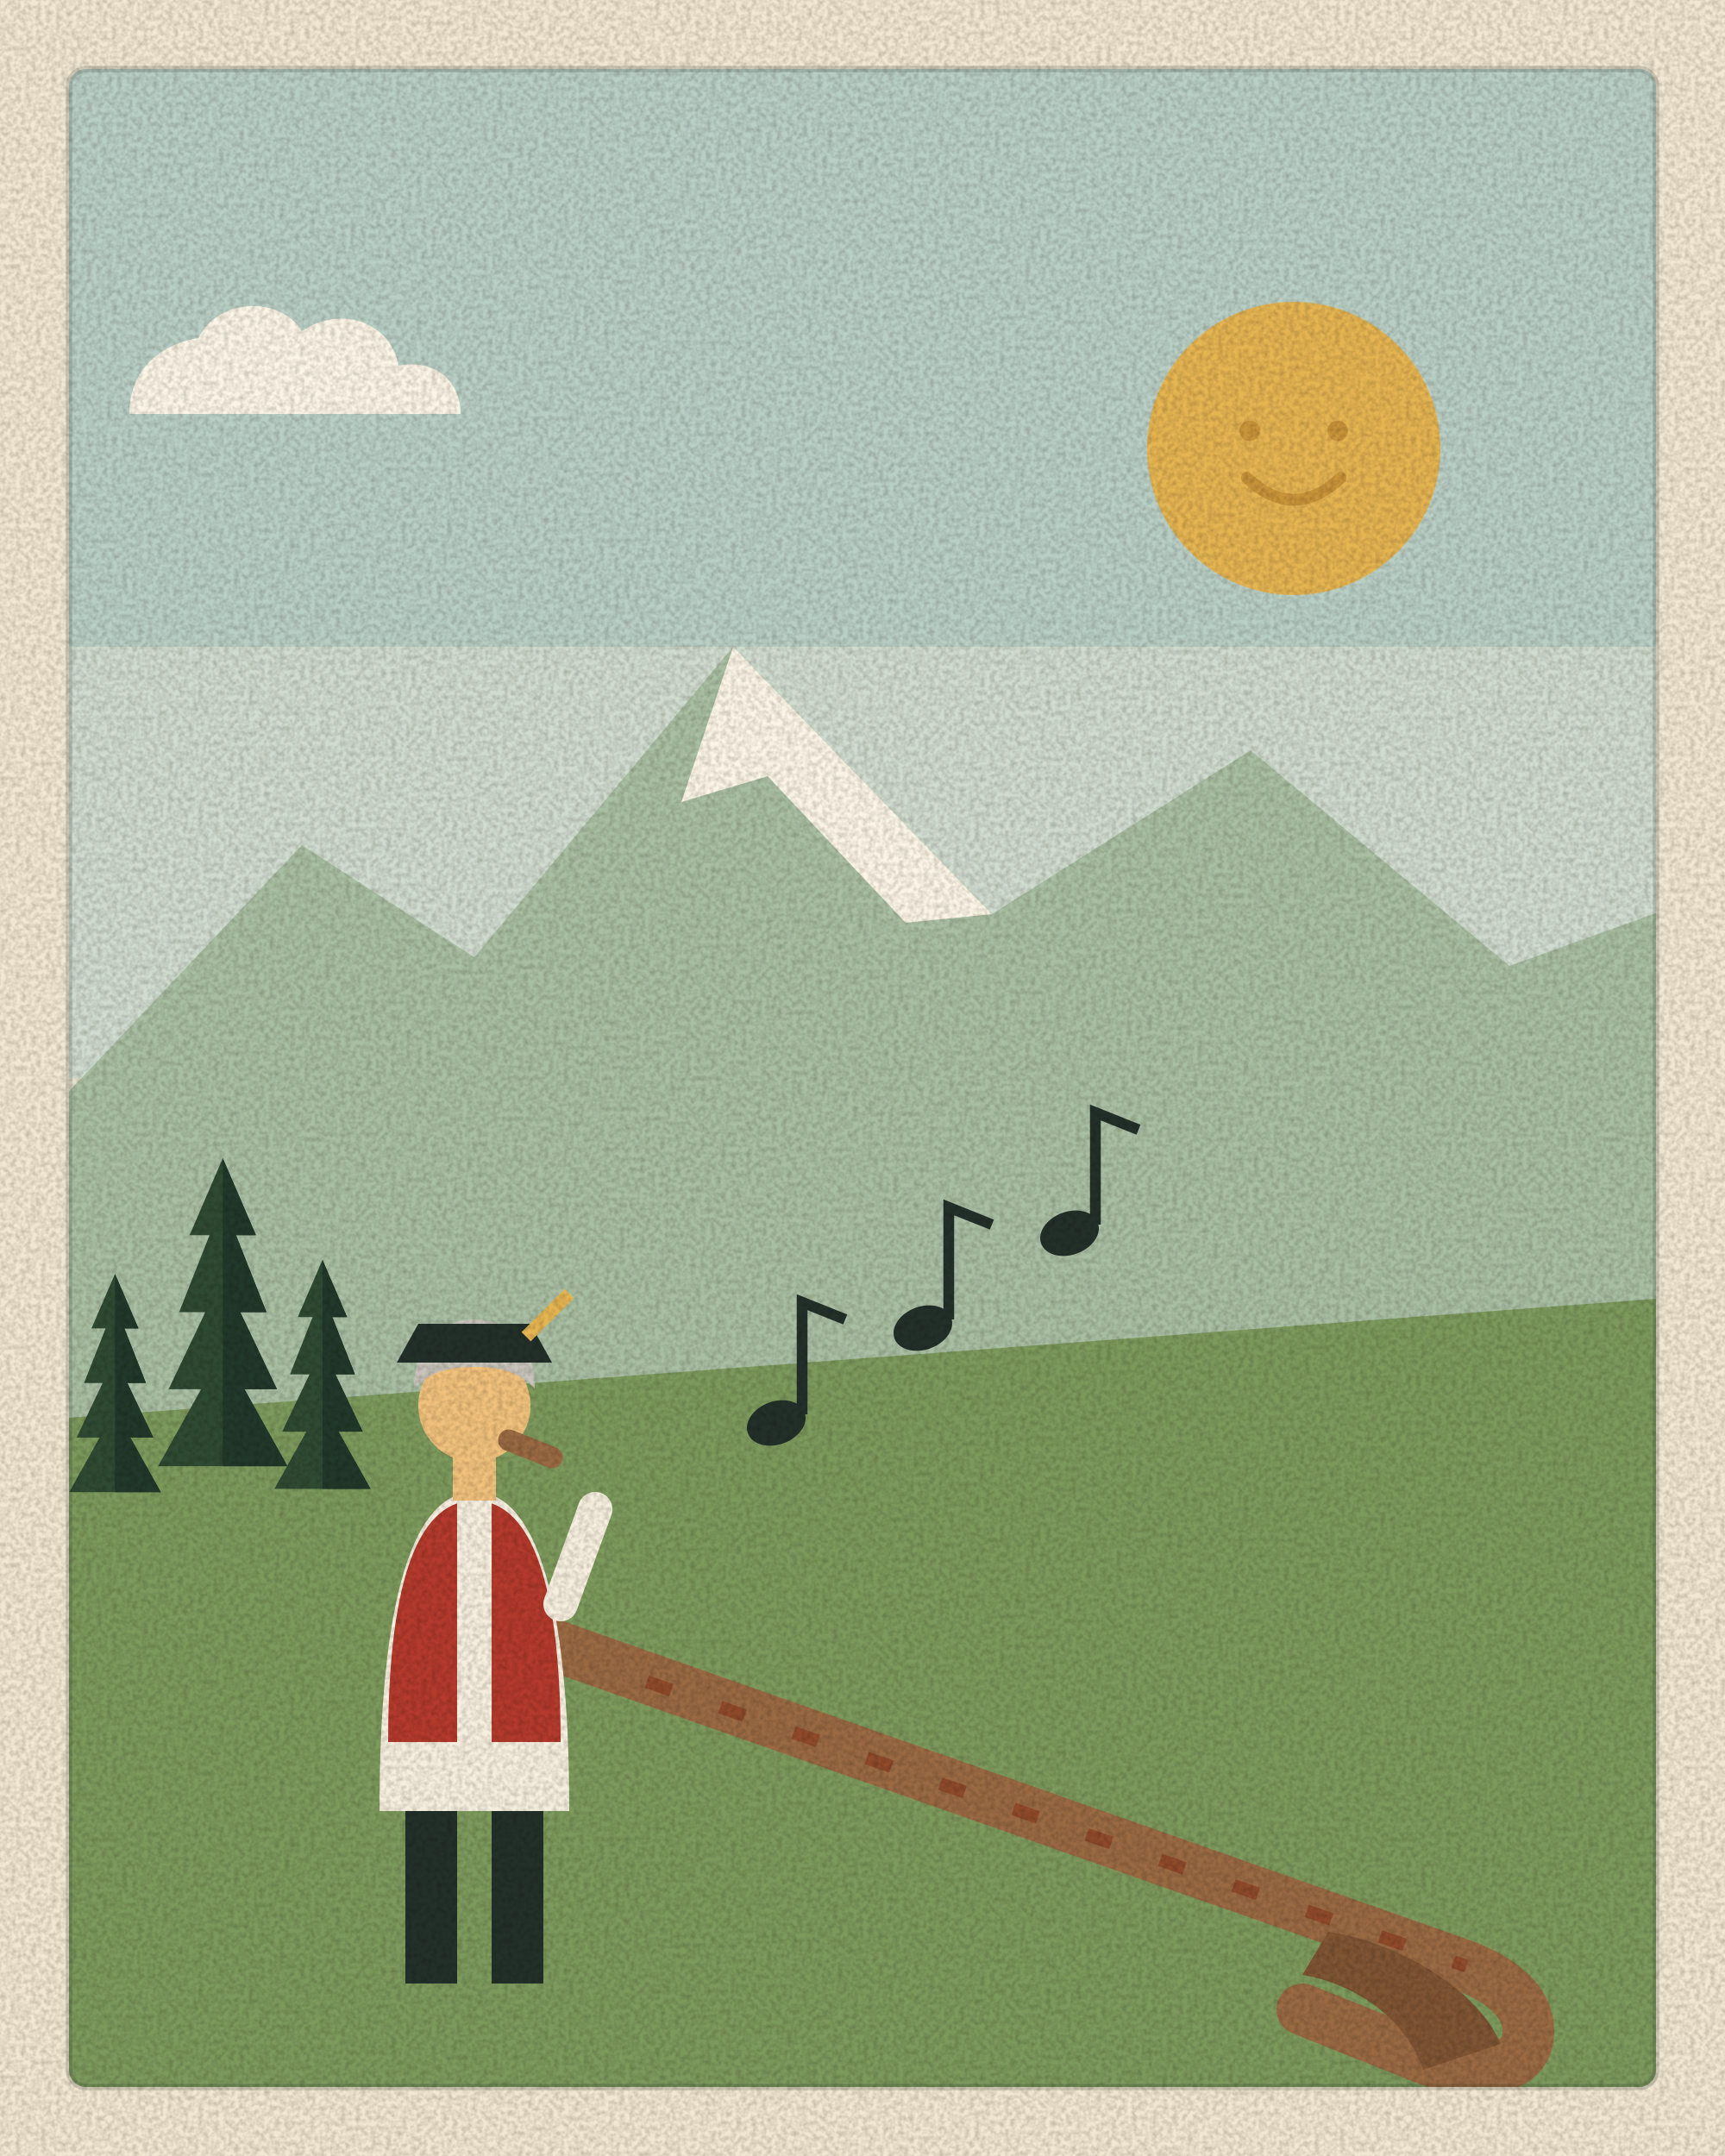
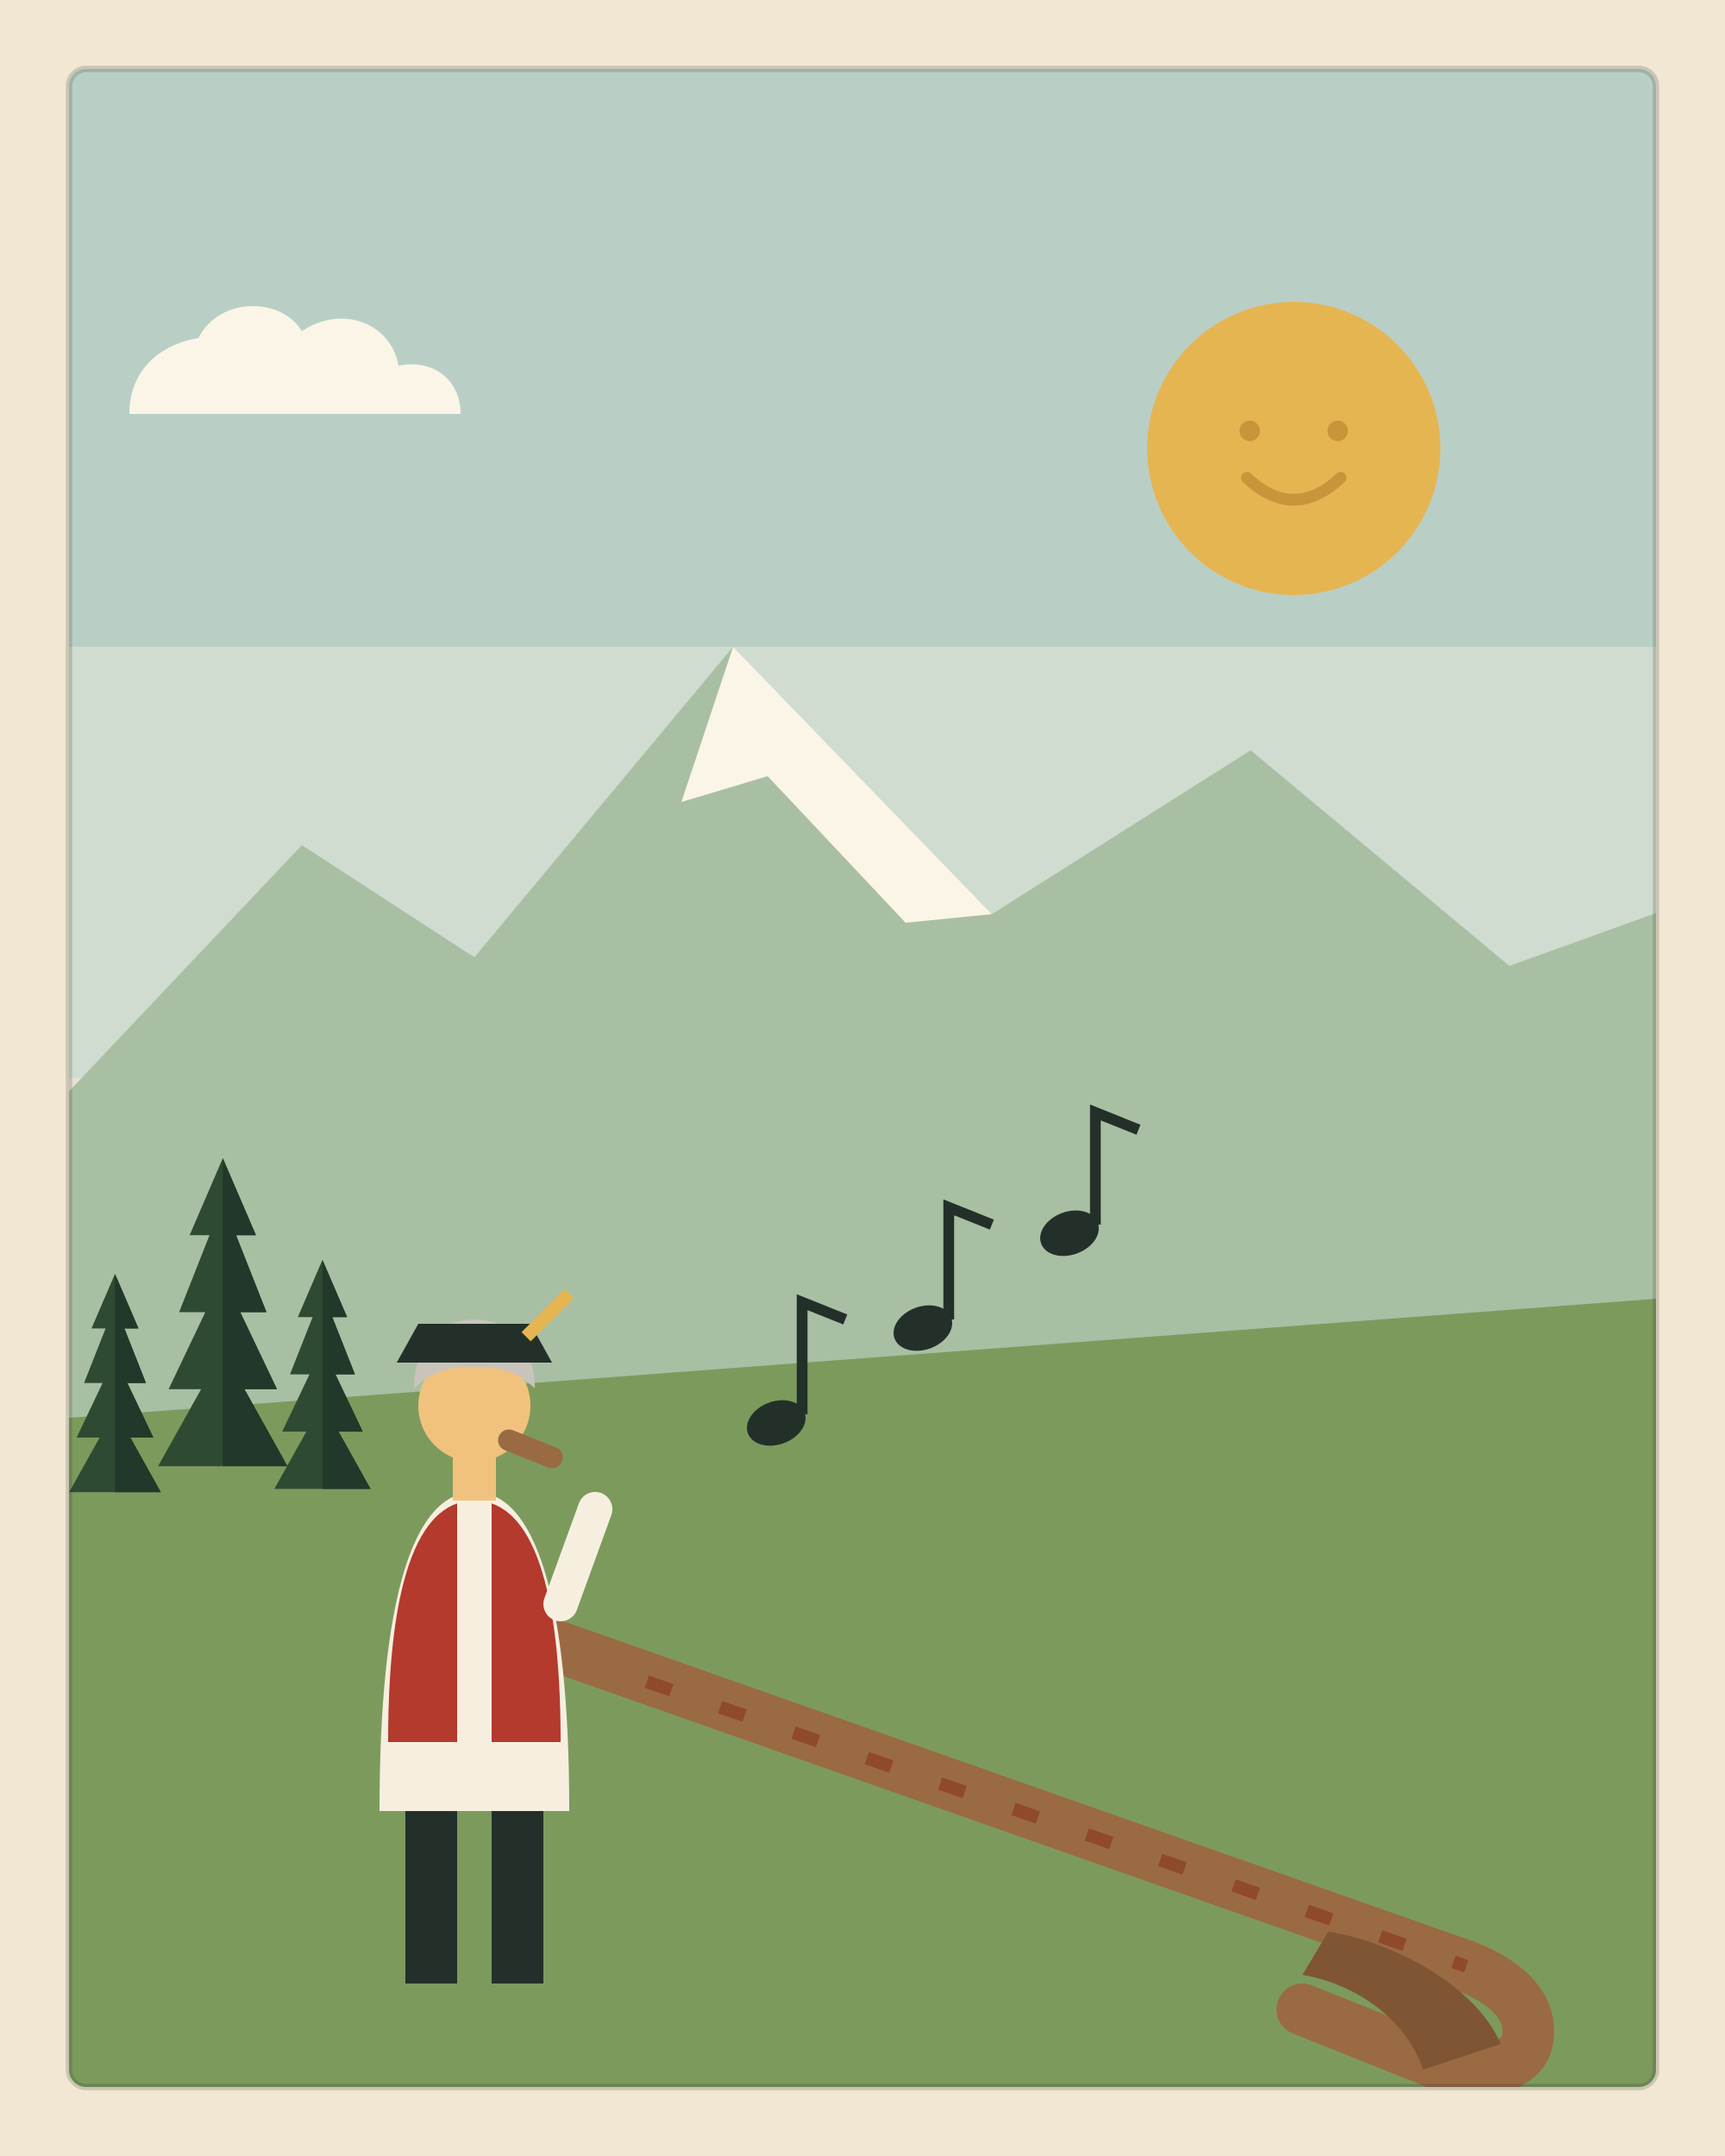
<svg xmlns="http://www.w3.org/2000/svg" preserveAspectRatio="xMidYMid slice" class="sp-art" viewBox="0 0 400 500" role="img" aria-label="An alphorn player on an alpine meadow as a vintage Swiss poster">
  <defs>
    <filter id="v-music-grain" x="0" y="0" width="100%" height="100%">
      <feTurbulence type="fractalNoise" baseFrequency=".85" numOctaves="2" seed="4" stitchTiles="stitch" />
      <feColorMatrix type="matrix" values="0 0 0 0 .14  0 0 0 0 .12  0 0 0 0 .09  0 0 0 .55 -.18" />
    </filter>
    <clipPath id="v-music-clip">
      <rect x="16" y="16" width="368" height="468" rx="4" />
    </clipPath>
  </defs>
  <rect width="400" height="500" fill="#f1e7d2" />
  <g clip-path="url(#v-music-clip)">
    <rect width="400" height="500" fill="#b9cfc6" />
    <rect y="150" width="400" height="350" fill="#cfdccf" />
    <rect y="250" width="400" height="250" fill="#e6e2cf" />
    <circle cx="300" cy="104" r="34" fill="#e5b552" />
    <circle cx="289.8" cy="99.92" r="2.38" fill="#c9953a" />
    <circle cx="310.2" cy="99.92" r="2.38" fill="#c9953a" />
    <path d="M289.12 110.8q10.88 10.2 21.76 0" fill="none" stroke="#c9953a" stroke-width="2.72" stroke-linecap="round" />
    <path transform="translate(30 80) scale(0.8)" d="M0 20h96c0-10-8-16-18-14-2-12-16-18-28-10-6-10-24-10-30 2C8 0 0 8 0 20z" fill="#fbf5e7" />
    <polygon points="0,270 70,196 110,222 170,150 230,212 290,174 350,224 400,206 400,340 0,340" fill="#a9bfa4" />
    <polygon points="170,150 230,212 210,214 178,180 158,186" fill="#fbf5e7" />
    <polygon points="0,330 400,300 400,500 0,500" fill="#7d9a5d" />
    <polygon points="0.006,269.269 7.669,287.069 3.071,287.069 10.098,304.87 4.043,304.87 12.528,322.67 5.015,322.67 14.958,340.471 -14.947,340.471 -5.003,322.67 -12.517,322.67 -4.032,304.87 -10.087,304.87 -3.06,287.069 -7.658,287.069" fill="#2f4a33" />
    <polygon points="0.006,269.269 0.006,269.269 7.669,287.069 3.071,287.069 10.098,304.87 4.043,304.87 12.528,322.67 5.015,322.67 14.958,340.471 0.006,340.471" fill="#22382a" />
    <polygon points="26.664,295.422 32.113,308.078 28.844,308.078 33.84,320.735 29.535,320.735 35.568,333.392 30.226,333.392 37.296,346.048 16.033,346.048 23.103,333.392 17.76,333.392 23.794,320.735 19.488,320.735 24.485,308.078 21.215,308.078" fill="#2f4a33" />
    <polygon points="26.664,295.422 26.664,295.422 32.113,308.078 28.844,308.078 33.84,320.735 29.535,320.735 35.568,333.392 30.226,333.392 37.296,346.048 26.664,346.048" fill="#22382a" />
    <polygon points="51.66,268.592 59.349,286.451 54.736,286.451 61.786,304.309 55.711,304.309 64.224,322.168 56.686,322.168 66.662,340.027 36.659,340.027 46.635,322.168 39.097,322.168 47.61,304.309 41.534,304.309 48.585,286.451 43.972,286.451" fill="#2f4a33" />
    <polygon points="51.66,268.592 51.66,268.592 59.349,286.451 54.736,286.451 61.786,304.309 55.711,304.309 64.224,322.168 56.686,322.168 66.662,340.027 51.66,340.027" fill="#22382a" />
    <polygon points="74.773,292.174 80.489,305.453 77.059,305.453 82.302,318.732 77.785,318.732 84.115,332.011 78.51,332.011 85.927,345.291 63.618,345.291 71.036,332.011 65.431,332.011 71.761,318.732 67.243,318.732 72.486,305.453 69.056,305.453" fill="#2f4a33" />
    <polygon points="74.773,292.174 74.773,292.174 80.489,305.453 77.059,305.453 82.302,318.732 77.785,318.732 84.115,332.011 78.51,332.011 85.927,345.291 74.773,345.291" fill="#22382a" />
    <path d="M124 380L340 456c10 4 16 10 14 18-2 6-12 8-22 4l-30-12" fill="none" stroke="#9a6a43" stroke-width="12" stroke-linecap="round" />
    <path d="M308 448c14 2 34 12 40 26l-18 6c-4-12-16-20-28-22z" fill="#7f5534" />
    <path d="M150 390l190 66" stroke="#8f4a2a" stroke-width="3" stroke-dasharray="6 12" />
    <g transform="translate(110 460)">
      <rect x="-16" y="-40" width="12" height="40" fill="#23302a" />
      <rect x="4" y="-40" width="12" height="40" fill="#23302a" />
      <path d="M-22-40c0-50 8-74 22-74s22 24 22 74z" fill="#f6efe0" />
      <path d="M-20-56c0-40 8-56 20-56s20 16 20 56z" fill="#b33a2c" />
      <path d="M-4-112h8v56h-8z" fill="#f6efe0" />
      <rect x="-5" y="-124" width="10" height="12" fill="#f1c27d" />
      <circle cx="0" cy="-134" r="13" fill="#f1c27d" />
      <path d="M-14-138c0-10 6-16 14-16s14 6 14 16c-4-4-8-5-14-5s-10 1-14 5z" fill="#c8c4bc" />
      <path d="M-18-144h36l-5-9h-26z" fill="#23302a" />
      <path d="M12-150l10-10" stroke="#e5b552" stroke-width="3" />
      <path d="M8-126l10 4" stroke="#9a6a43" stroke-width="5" stroke-linecap="round" />
      <path d="M20-88l8-22" stroke="#f6efe0" stroke-width="8" stroke-linecap="round" />
    </g>
    <g transform="translate(180 330)">
      <ellipse cx="0" cy="0" rx="7" ry="5" fill="#23302a" transform="rotate(-20)" />
      <path d="M6-2v-26l10 4" fill="none" stroke="#23302a" stroke-width="2.5" />
    </g>
    <g transform="translate(214 308)">
      <ellipse cx="0" cy="0" rx="7" ry="5" fill="#23302a" transform="rotate(-20)" />
      <path d="M6-2v-26l10 4" fill="none" stroke="#23302a" stroke-width="2.5" />
    </g>
    <g transform="translate(248 286)">
      <ellipse cx="0" cy="0" rx="7" ry="5" fill="#23302a" transform="rotate(-20)" />
      <path d="M6-2v-26l10 4" fill="none" stroke="#23302a" stroke-width="2.5" />
    </g>
  </g>
  <rect x="16" y="16" width="368" height="468" rx="4" fill="none" stroke="#23302a" stroke-opacity=".18" stroke-width="1.5" />
-   <rect width="400" height="500" filter="url(#v-music-grain)" style="mix-blend-mode:multiply" />
</svg>
